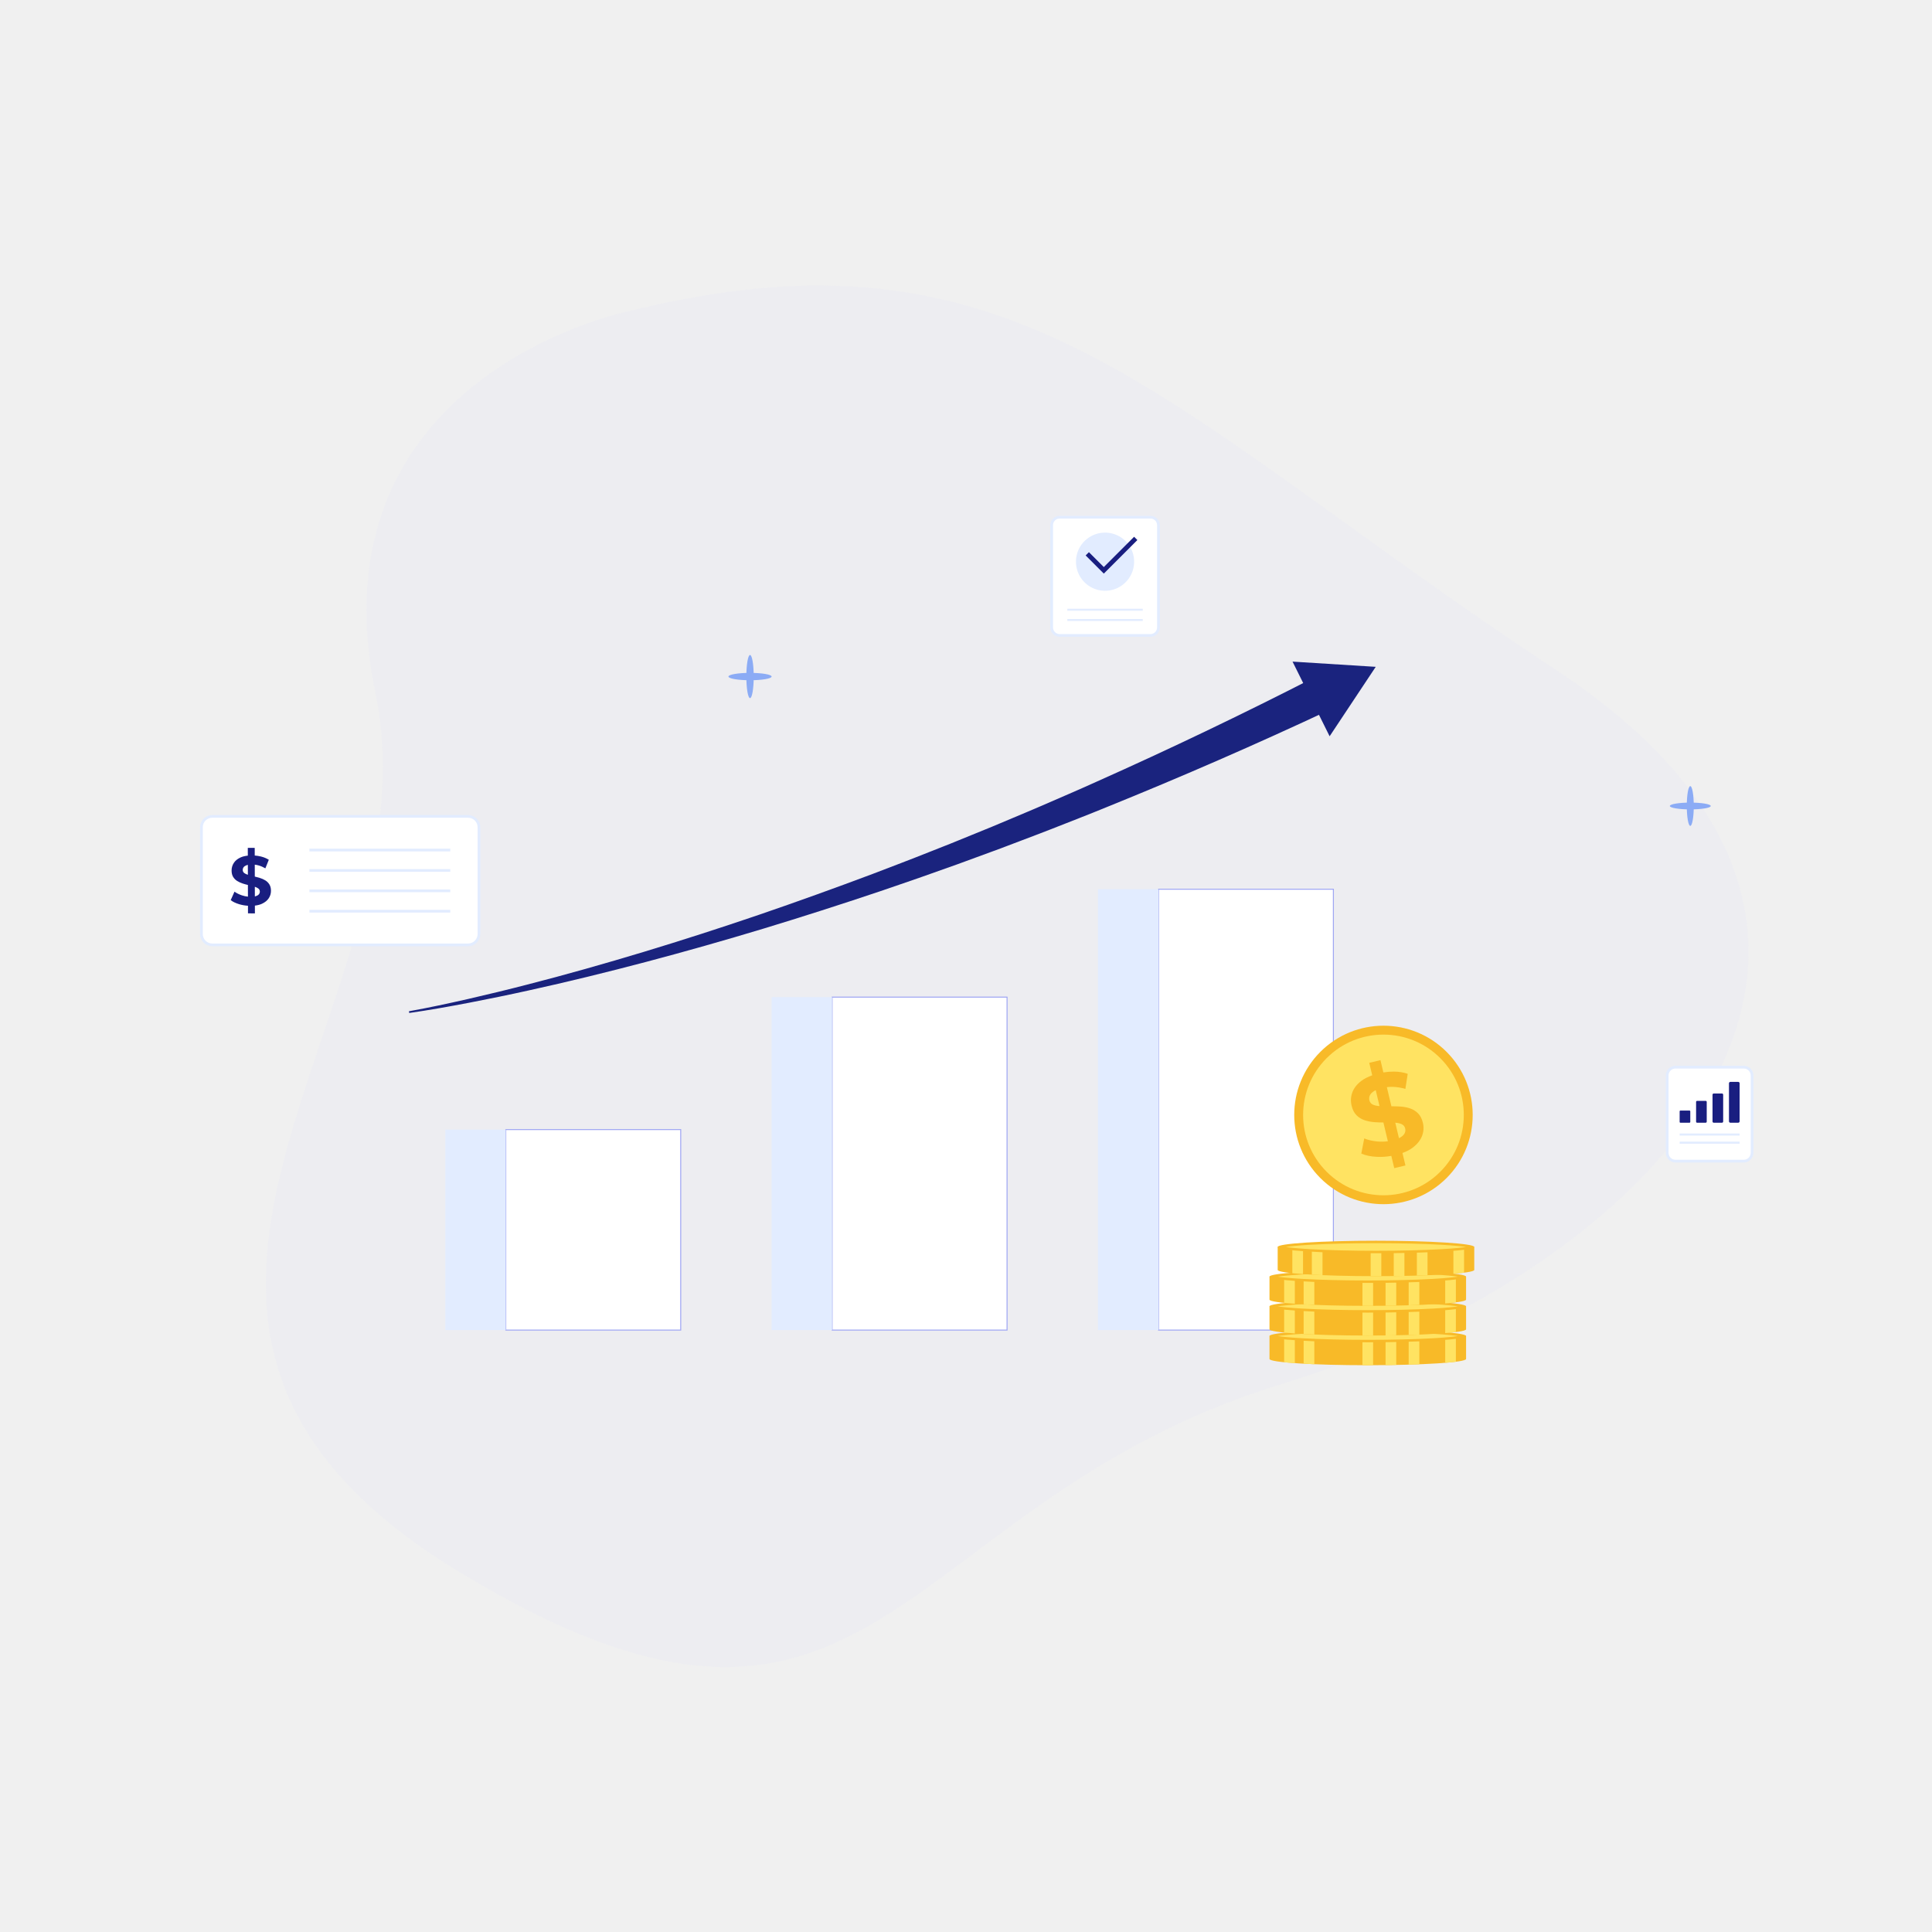
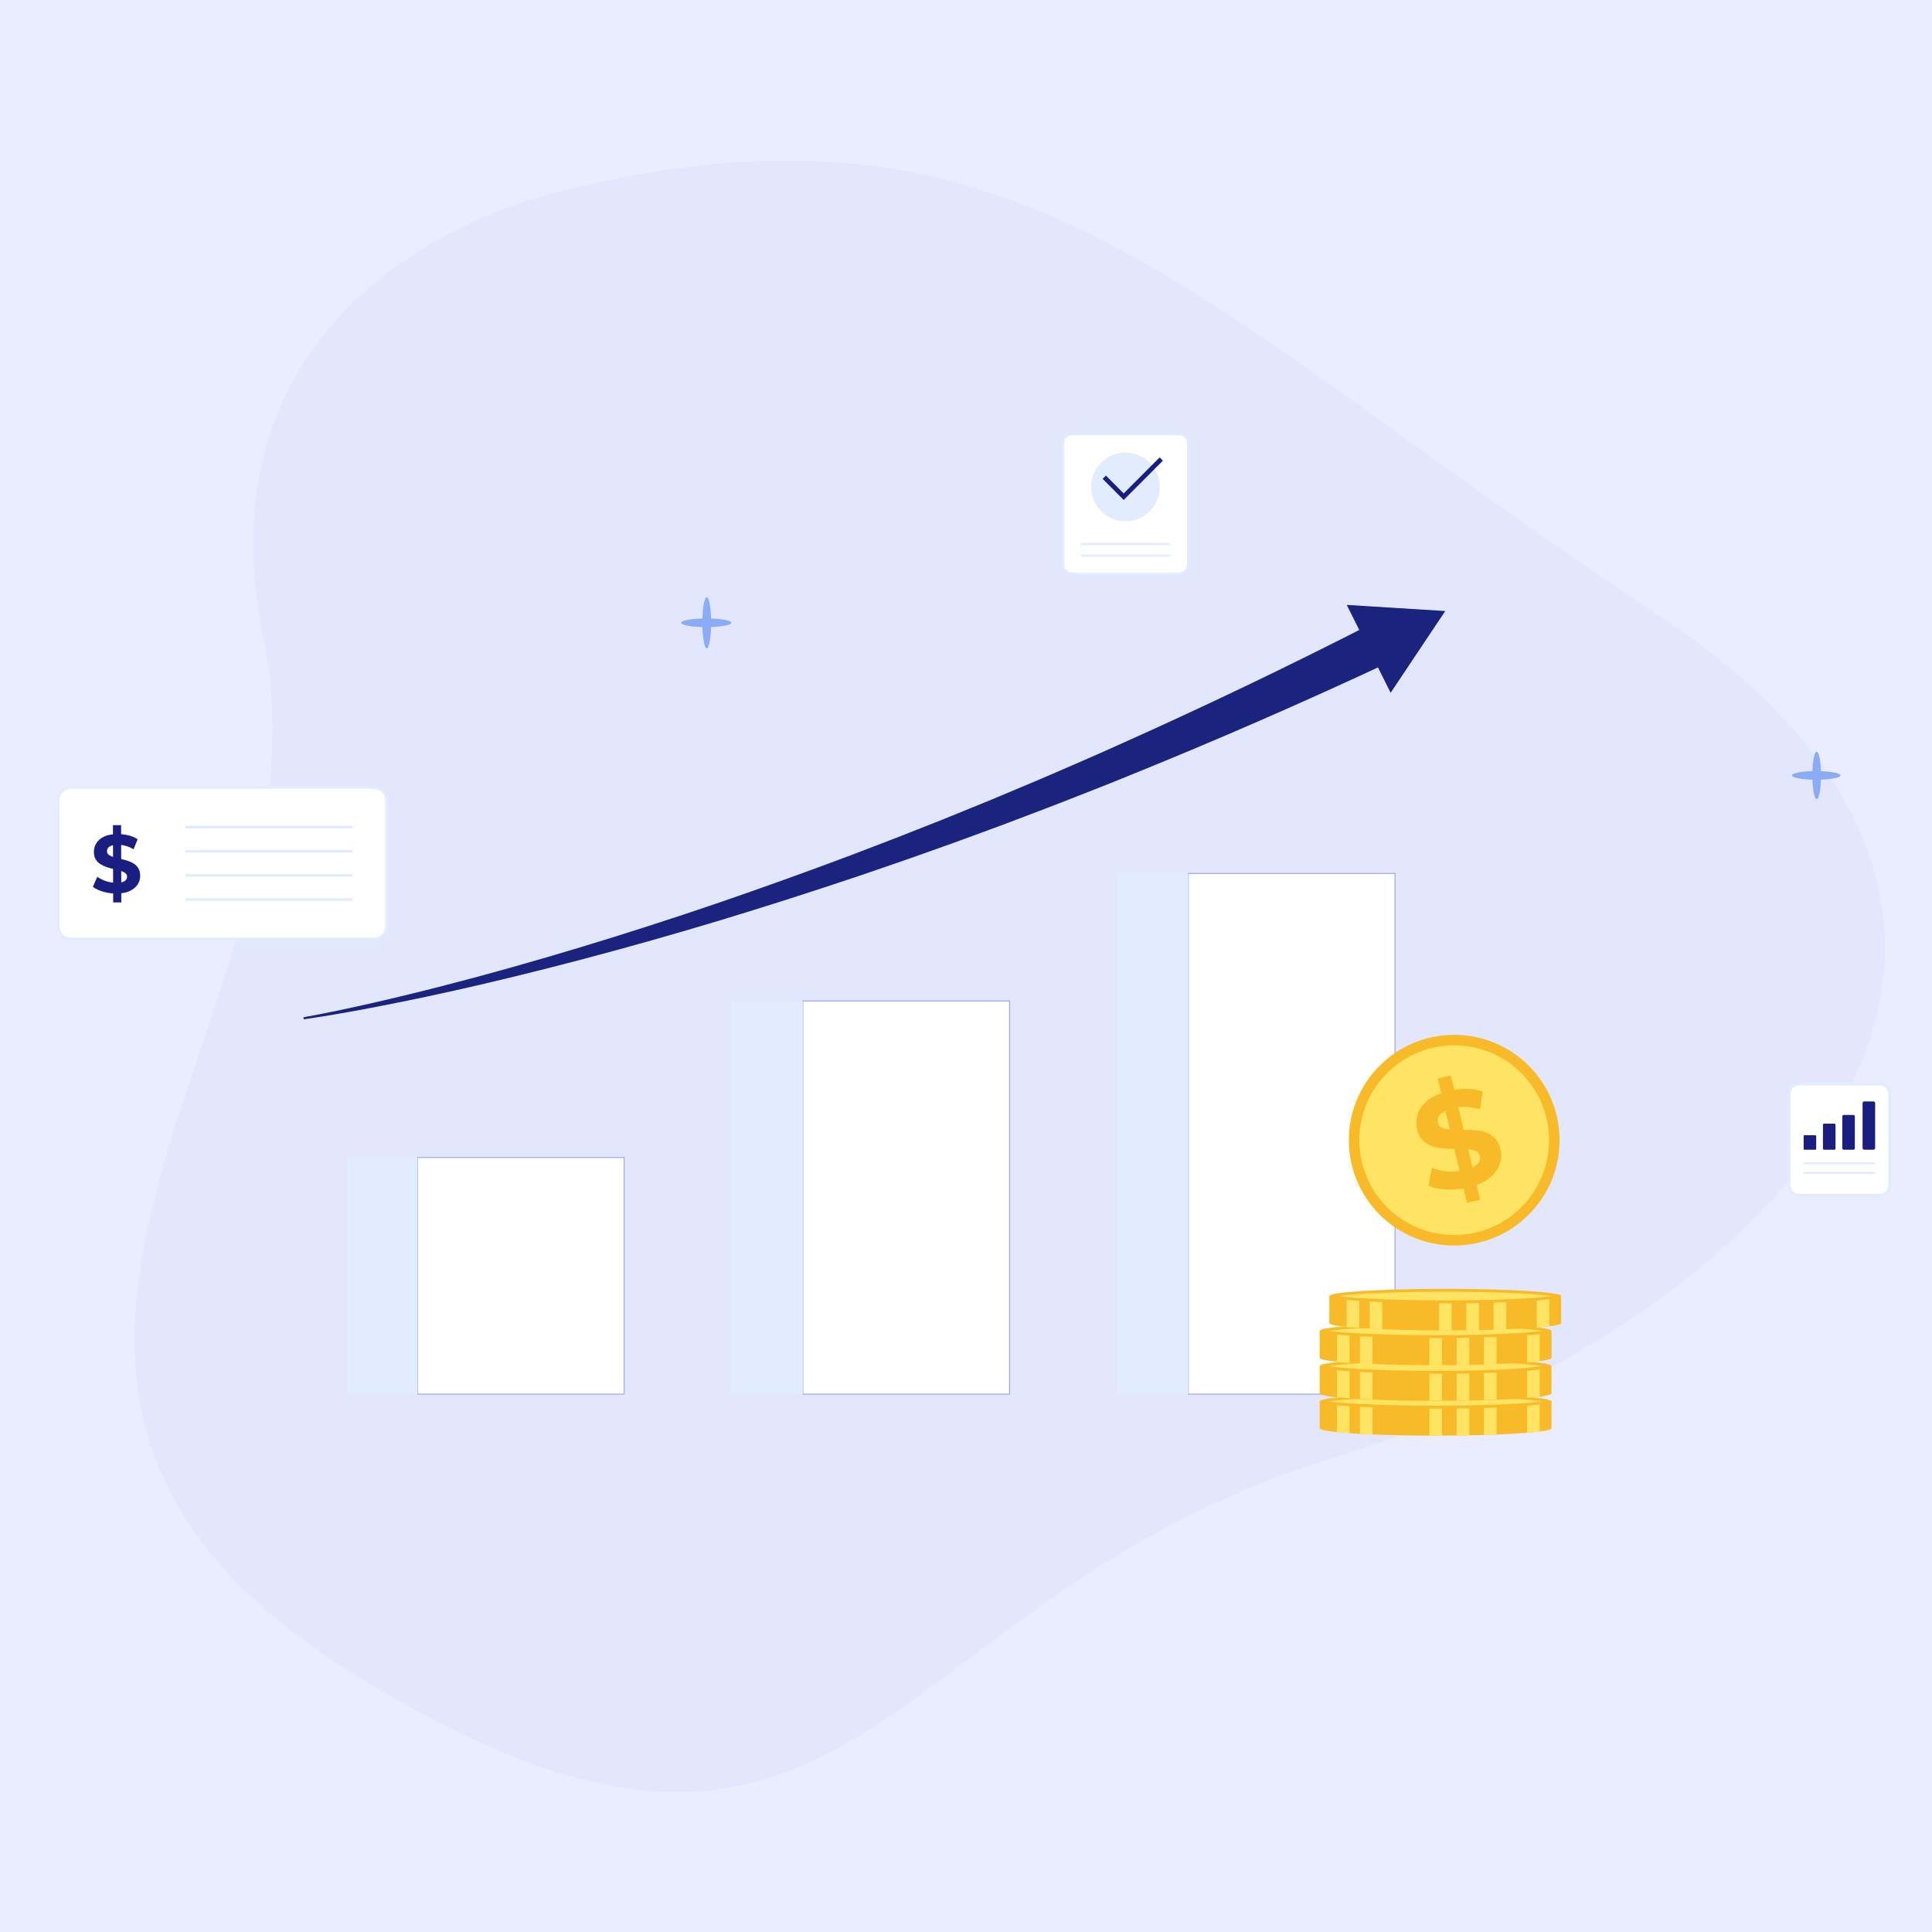
- <svg xmlns="http://www.w3.org/2000/svg" id="Layer_1" viewBox="0 0 2000 2000">
-   <defs>
-     <clipPath id="clippath">
-       <path d="M1517.672,1383.059h-203.5v23.493h.077c-.046.08-.077.16-.077.241,0,3.578,45.555,6.479,101.75,6.479s101.75-2.901,101.75-6.479c0-.081-.031-.161-.077-.241h.077v-23.493Z" fill="#f8ba28" />
-     </clipPath>
-     <clipPath id="clippath-1">
-       <path d="M1517.672,1352.33h-203.5v23.493h.077c-.046.08-.077.16-.077.241,0,3.578,45.555,6.479,101.75,6.479s101.75-2.901,101.75-6.479c0-.081-.031-.161-.077-.241h.077v-23.493Z" fill="#f8ba28" />
-     </clipPath>
-     <clipPath id="clippath-2">
-       <path d="M1517.672,1321.601h-203.5v23.493h.077c-.046.08-.077.16-.077.241,0,3.578,45.555,6.479,101.75,6.479s101.75-2.901,101.75-6.479c0-.081-.031-.161-.077-.241h.077v-23.493Z" fill="#f8ba28" />
-     </clipPath>
-     <clipPath id="clippath-3">
-       <path d="M1526.147,1290.871h-203.5v23.493h.077c-.046.08-.077.16-.077.241,0,3.578,45.555,6.479,101.75,6.479s101.75-2.901,101.75-6.479c0-.081-.031-.161-.077-.241h.077v-23.493Z" fill="#f8ba28" />
-     </clipPath>
-   </defs>
-   <path d="M647.097,323.093s-326.152,67.612-258.534,393.764c67.616,326.152-346.039,648.318,87.501,910.834,433.543,262.515,448.401-71.592,850.65-194.893,402.248-123.298,696.302-467.369,284.777-738.821-411.528-271.45-554.718-474.297-964.394-370.884" fill="#ccf" fill-rule="evenodd" opacity=".08" />
-   <rect x="523.585" y="1169.347" width="181.096" height="207.543" fill="#fff" stroke="#9ea5f3" stroke-miterlimit="10" />
-   <rect x="460.956" y="1169.347" width="62.629" height="207.543" fill="#e2ecff" />
-   <rect x="861.4" y="1032.229" width="181.097" height="344.661" fill="#fff" stroke="#9ea5f3" stroke-miterlimit="10" />
-   <rect x="798.771" y="1032.229" width="62.629" height="344.661" fill="#e2ecff" />
-   <rect x="1199.215" y="920.518" width="181.097" height="456.372" fill="#fff" stroke="#9ea5f3" stroke-miterlimit="10" />
-   <rect x="1136.586" y="920.518" width="62.629" height="456.372" fill="#e2ecff" />
-   <path d="M423.351,1046.844c20.551-3.665,40.997-8.102,61.368-12.731,20.367-4.678,40.68-9.581,60.906-14.828,40.482-10.363,80.678-21.797,120.665-33.865,39.979-12.103,79.736-24.905,119.252-38.39,39.506-13.52,78.778-27.688,117.853-42.352,19.484-7.482,39.011-14.83,58.383-22.589l14.553-5.749,7.276-2.874,7.247-2.949,28.977-11.813,7.243-2.953,7.212-3.032,14.421-6.065,14.42-6.064c4.809-2.015,9.615-4.035,14.39-6.131,19.12-8.338,38.314-16.484,57.308-25.1,76.174-33.979,151.396-70.008,225.575-108.006l16.365,33.347c-76.068,35.645-153.06,69.242-230.873,100.718-19.402,7.99-39,15.506-58.512,23.209-4.873,1.938-9.778,3.799-14.684,5.654l-14.71,5.586-14.708,5.585-7.354,2.791-7.385,2.712-29.535,10.845-7.385,2.706-7.413,2.631-14.824,5.262c-19.73,7.107-39.609,13.8-59.434,20.622-39.759,13.345-79.679,26.178-119.794,38.347-40.126,12.134-80.456,23.57-120.964,34.293-40.517,10.688-81.2,20.726-122.121,29.681-20.444,4.542-40.965,8.738-61.525,12.703-20.573,3.918-41.17,7.636-61.926,10.588l-.267-1.786Z" fill="#1a237e" />
-   <polygon points="1376.421 762.184 1424.147 690.302 1338.033 684.899 1376.421 762.184" fill="#1a237e" />
-   <path d="M1517.672,1383.059h-203.5v23.493h.077c-.046.08-.077.16-.077.241,0,3.578,45.555,6.479,101.75,6.479s101.75-2.901,101.75-6.479c0-.081-.031-.161-.077-.241h.077v-23.493Z" fill="#f8ba28" />
-   <g clip-path="url(#clippath)">
-     <rect x="1329.351" y="1383.059" width="11.051" height="37.383" fill="#ffe362" />
-     <rect x="1410.396" y="1383.059" width="11.051" height="37.383" fill="#ffe362" />
-     <rect x="1496.072" y="1383.059" width="11.051" height="37.383" fill="#ffe362" />
-     <rect x="1434.324" y="1383.059" width="11.051" height="37.383" fill="#ffe362" />
-     <rect x="1458.251" y="1383.059" width="11.051" height="37.383" fill="#ffe362" />
-     <rect x="1349.534" y="1383.059" width="11.051" height="37.383" fill="#ffe362" />
+ <svg xmlns="http://www.w3.org/2000/svg" width="2000" height="2000" viewBox="0 0 2000 2000" fill="none">
+   <rect width="2000" height="2000" fill="#E9EDFF" />
+   <path opacity="0.08" fill-rule="evenodd" clip-rule="evenodd" d="M578.17 198.62C578.17 198.62 193.117 278.471 272.947 663.666C352.774 1048.86 -135.585 1429.35 376.25 1739.39C888.088 2049.42 905.63 1654.83 1380.52 1509.21C1855.41 1363.59 2202.57 957.236 1716.73 636.644C1230.88 316.054 1061.83 76.486 578.17 198.62Z" fill="#9EA5F3" />
+   <path d="M646.125 1198.19H432.125V1443.19H646.125V1198.19Z" fill="white" stroke="#9EA5F3" stroke-miterlimit="10" />
+   <path d="M432.125 1198.19H359.125V1443.19H432.125V1198.19Z" fill="#E2ECFF" />
+   <path d="M1045.13 1036.19H831.125V1443.19H1045.13V1036.19Z" fill="white" stroke="#9EA5F3" stroke-miterlimit="10" />
+   <path d="M831.125 1036.19H757.125V1443.19H831.125V1036.19Z" fill="#E2ECFF" />
+   <path d="M1444.13 904.186H1230.13V1443.19H1444.13V904.186Z" fill="white" stroke="#9EA5F3" stroke-miterlimit="10" />
+   <path d="M1230.13 904.186H1156.13V1443.19H1230.13V904.186Z" fill="#E2ECFF" />
+   <path d="M314.125 1053.07C338.397 1048.75 362.544 1043.51 386.602 1038.04C410.656 1032.52 434.646 1026.73 458.533 1020.54C506.343 1008.3 553.816 994.804 601.041 980.556C648.257 966.267 695.211 951.153 741.88 935.233C788.537 919.271 834.918 902.544 881.067 885.232C904.078 876.398 927.139 867.723 950.018 858.563L967.205 851.776L975.798 848.383L984.357 844.901L1018.58 830.955L1027.13 827.468L1035.65 823.889L1052.68 816.728L1069.71 809.569C1075.39 807.19 1081.07 804.805 1086.71 802.331C1109.29 792.487 1131.96 782.87 1154.39 772.698C1244.35 732.582 1333.19 690.046 1420.8 645.186L1440.13 684.555C1350.29 726.638 1259.36 766.302 1167.46 803.463C1144.55 812.896 1121.4 821.77 1098.36 830.864C1092.6 833.152 1086.81 835.349 1081.01 837.539L1063.64 844.134L1046.27 850.727L1037.59 854.022L1028.86 857.224L993.983 870.028L985.261 873.223L976.506 876.329L958.998 882.541C935.697 890.932 912.219 898.833 888.806 906.888C841.85 922.643 794.703 937.793 747.327 952.16C699.937 966.486 652.307 979.987 604.466 992.647C556.615 1005.26 508.567 1017.12 460.239 1027.69C436.094 1033.05 411.858 1038 387.577 1042.69C363.279 1047.31 338.954 1051.7 314.441 1055.19L314.125 1053.08V1053.07Z" fill="#1A237E" />
+   <path d="M1439.6 717.186L1496.13 632.547L1394.13 626.186L1439.6 717.186Z" fill="#1A237E" />
+   <path d="M1606.13 1450.19H1366.13V1478.18H1366.22C1366.16 1478.27 1366.13 1478.37 1366.13 1478.47C1366.13 1482.73 1419.85 1486.19 1486.13 1486.19C1552.4 1486.19 1606.13 1482.73 1606.13 1478.47C1606.13 1478.37 1606.09 1478.27 1606.03 1478.18H1606.13V1450.19Z" fill="#F8BA28" />
+   <mask id="mask0_27_421" style="mask-type:luminance" maskUnits="userSpaceOnUse" x="1366" y="1450" width="241" height="37">
+     <path d="M1606.36 1450.56H1366.08V1478.3H1366.17C1366.12 1478.39 1366.08 1478.49 1366.08 1478.58C1366.08 1482.81 1419.87 1486.23 1486.22 1486.23C1552.58 1486.23 1606.36 1482.81 1606.36 1478.58C1606.36 1478.49 1606.33 1478.39 1606.27 1478.3H1606.36V1450.56Z" fill="white" />
+   </mask>
+   <g mask="url(#mask0_27_421)">
+     <path d="M1397.05 1450.56H1384V1494.7H1397.05V1450.56Z" fill="#FFE362" />
+     <path d="M1492.75 1450.56H1479.7V1494.7H1492.75V1450.56Z" fill="#FFE362" />
+     <path d="M1593.91 1450.56H1580.86V1494.7H1593.91V1450.56Z" fill="#FFE362" />
+     <path d="M1521 1450.56H1507.95V1494.7H1521V1450.56Z" fill="#FFE362" />
+     <path d="M1549.25 1450.56H1536.2V1494.7H1549.25V1450.56Z" fill="#FFE362" />
+     <path d="M1420.88 1450.56H1407.83V1494.7H1420.88V1450.56Z" fill="#FFE362" />
  </g>
-   <path d="M1517.671,1383.059c0,3.578-45.555,6.479-101.75,6.479s-101.75-2.901-101.75-6.479,45.555-6.479,101.75-6.479,101.75,2.901,101.75,6.479Z" fill="#f8ba28" />
-   <path d="M1415.921,1387.007c-25.024,0-49.044-.585-67.634-1.646-13.453-.768-21.211-1.621-25.641-2.301,4.43-.68,12.188-1.533,25.641-2.301,18.59-1.061,42.61-1.646,67.634-1.646s49.044.585,67.634,1.646c13.453.768,21.211,1.622,25.641,2.301-4.43.68-12.188,1.533-25.641,2.301-18.59,1.061-42.61,1.646-67.634,1.646Z" fill="#ffe362" />
-   <path d="M1517.672,1352.33h-203.5v23.493h.077c-.046.08-.077.16-.077.241,0,3.578,45.555,6.479,101.75,6.479s101.75-2.901,101.75-6.479c0-.081-.031-.161-.077-.241h.077v-23.493Z" fill="#f8ba28" />
-   <g clip-path="url(#clippath-1)">
-     <rect x="1329.351" y="1352.33" width="11.051" height="37.383" fill="#ffe362" />
-     <rect x="1410.396" y="1352.33" width="11.051" height="37.383" fill="#ffe362" />
-     <rect x="1496.072" y="1352.33" width="11.051" height="37.383" fill="#ffe362" />
-     <rect x="1434.324" y="1352.33" width="11.051" height="37.383" fill="#ffe362" />
-     <rect x="1458.251" y="1352.33" width="11.051" height="37.383" fill="#ffe362" />
-     <rect x="1349.534" y="1352.33" width="11.051" height="37.383" fill="#ffe362" />
+   <path d="M1606.13 1450.69C1606.13 1454.83 1552.4 1458.19 1486.13 1458.19C1419.85 1458.19 1366.13 1454.83 1366.13 1450.69C1366.13 1446.54 1419.85 1443.19 1486.13 1443.19C1552.4 1443.19 1606.13 1446.54 1606.13 1450.69Z" fill="#F8BA28" />
+   <path d="M1486.13 1455.19C1456.61 1455.19 1428.29 1454.52 1406.36 1453.31C1390.5 1452.43 1381.35 1451.46 1376.13 1450.69C1381.35 1449.91 1390.5 1448.94 1406.36 1448.06C1428.29 1446.85 1456.61 1446.19 1486.13 1446.19C1515.64 1446.19 1543.96 1446.85 1565.89 1448.06C1581.75 1448.94 1590.9 1449.91 1596.13 1450.69C1590.9 1451.46 1581.75 1452.43 1565.89 1453.31C1543.96 1454.52 1515.64 1455.19 1486.13 1455.19Z" fill="#FFE362" />
+   <path d="M1606.13 1414.19H1366.13V1442.18H1366.22C1366.16 1442.27 1366.13 1442.37 1366.13 1442.47C1366.13 1446.73 1419.85 1450.19 1486.13 1450.19C1552.4 1450.19 1606.13 1446.73 1606.13 1442.47C1606.13 1442.37 1606.09 1442.27 1606.03 1442.18H1606.13V1414.19Z" fill="#F8BA28" />
+   <mask id="mask1_27_421" style="mask-type:luminance" maskUnits="userSpaceOnUse" x="1366" y="1414" width="241" height="36">
+     <path d="M1606.36 1414.27H1366.08V1442.01H1366.17C1366.12 1442.11 1366.08 1442.2 1366.08 1442.3C1366.08 1446.52 1419.87 1449.95 1486.22 1449.95C1552.58 1449.95 1606.36 1446.52 1606.36 1442.3C1606.36 1442.2 1606.33 1442.11 1606.27 1442.01H1606.36V1414.27Z" fill="white" />
+   </mask>
+   <g mask="url(#mask1_27_421)">
+     <path d="M1397.05 1414.27H1384V1458.41H1397.05V1414.27Z" fill="#FFE362" />
+     <path d="M1492.75 1414.27H1479.7V1458.41H1492.75V1414.27Z" fill="#FFE362" />
+     <path d="M1593.91 1414.27H1580.86V1458.41H1593.91V1414.27Z" fill="#FFE362" />
+     <path d="M1521 1414.27H1507.95V1458.41H1521V1414.27Z" fill="#FFE362" />
+     <path d="M1549.25 1414.27H1536.2V1458.41H1549.25V1414.27Z" fill="#FFE362" />
+     <path d="M1420.88 1414.27H1407.83V1458.41H1420.88V1414.27Z" fill="#FFE362" />
  </g>
-   <path d="M1517.671,1352.33c0,3.578-45.555,6.479-101.75,6.479s-101.75-2.901-101.75-6.479,45.555-6.479,101.75-6.479,101.75,2.901,101.75,6.479Z" fill="#f8ba28" />
-   <path d="M1415.921,1356.277c-25.024,0-49.044-.585-67.634-1.646-13.453-.768-21.211-1.621-25.641-2.301,4.43-.68,12.188-1.533,25.641-2.301,18.59-1.061,42.61-1.646,67.634-1.646s49.044.585,67.634,1.646c13.453.768,21.211,1.622,25.641,2.301-4.43.68-12.188,1.533-25.641,2.301-18.59,1.061-42.61,1.646-67.634,1.646Z" fill="#ffe362" />
-   <path d="M1517.672,1321.601h-203.5v23.493h.077c-.046.08-.077.16-.077.241,0,3.578,45.555,6.479,101.75,6.479s101.75-2.901,101.75-6.479c0-.081-.031-.161-.077-.241h.077v-23.493Z" fill="#f8ba28" />
-   <g clip-path="url(#clippath-2)">
-     <rect x="1329.351" y="1321.601" width="11.051" height="37.383" fill="#ffe362" />
-     <rect x="1410.396" y="1321.601" width="11.051" height="37.383" fill="#ffe362" />
-     <rect x="1496.072" y="1321.601" width="11.051" height="37.383" fill="#ffe362" />
-     <rect x="1434.324" y="1321.601" width="11.051" height="37.383" fill="#ffe362" />
-     <rect x="1458.251" y="1321.601" width="11.051" height="37.383" fill="#ffe362" />
-     <rect x="1349.534" y="1321.601" width="11.051" height="37.383" fill="#ffe362" />
+   <path d="M1606.13 1414.19C1606.13 1418.6 1552.4 1422.19 1486.13 1422.19C1419.85 1422.19 1366.13 1418.6 1366.13 1414.19C1366.13 1409.77 1419.85 1406.19 1486.13 1406.19C1552.4 1406.19 1606.13 1409.77 1606.13 1414.19Z" fill="#F8BA28" />
+   <path d="M1486.13 1419.19C1456.61 1419.19 1428.29 1418.44 1406.36 1417.1C1390.5 1416.13 1381.35 1415.05 1376.13 1414.19C1381.35 1413.32 1390.5 1412.24 1406.36 1411.27C1428.29 1409.93 1456.61 1409.19 1486.13 1409.19C1515.64 1409.19 1543.96 1409.93 1565.89 1411.27C1581.75 1412.24 1590.9 1413.33 1596.13 1414.19C1590.9 1415.05 1581.75 1416.13 1565.89 1417.1C1543.96 1418.44 1515.64 1419.19 1486.13 1419.19Z" fill="#FFE362" />
+   <path d="M1606.13 1378.19H1366.13V1405.4H1366.22C1366.16 1405.49 1366.13 1405.59 1366.13 1405.68C1366.13 1409.82 1419.85 1413.19 1486.13 1413.19C1552.4 1413.19 1606.13 1409.82 1606.13 1405.68C1606.13 1405.59 1606.09 1405.49 1606.03 1405.4H1606.13V1378.19Z" fill="#F8BA28" />
+   <mask id="mask2_27_421" style="mask-type:luminance" maskUnits="userSpaceOnUse" x="1366" y="1377" width="241" height="37">
+     <path d="M1606.36 1377.99H1366.08V1405.73H1366.17C1366.12 1405.82 1366.08 1405.92 1366.08 1406.01C1366.08 1410.24 1419.87 1413.66 1486.22 1413.66C1552.58 1413.66 1606.36 1410.24 1606.36 1406.01C1606.36 1405.92 1606.33 1405.82 1606.27 1405.73H1606.36V1377.99Z" fill="white" />
+   </mask>
+   <g mask="url(#mask2_27_421)">
+     <path d="M1397.05 1377.99H1384V1422.13H1397.05V1377.99Z" fill="#FFE362" />
+     <path d="M1492.75 1377.99H1479.7V1422.13H1492.75V1377.99Z" fill="#FFE362" />
+     <path d="M1593.91 1377.99H1580.86V1422.13H1593.91V1377.99Z" fill="#FFE362" />
+     <path d="M1521 1377.99H1507.95V1422.13H1521V1377.99Z" fill="#FFE362" />
+     <path d="M1549.25 1377.99H1536.2V1422.13H1549.25V1377.99Z" fill="#FFE362" />
+     <path d="M1420.88 1377.99H1407.83V1422.13H1420.88V1377.99Z" fill="#FFE362" />
  </g>
-   <path d="M1517.671,1321.601c0,3.578-45.555,6.479-101.75,6.479s-101.75-2.901-101.75-6.479,45.555-6.479,101.75-6.479,101.75,2.901,101.75,6.479Z" fill="#f8ba28" />
-   <path d="M1415.921,1325.548c-25.024,0-49.044-.585-67.634-1.646-13.453-.768-21.211-1.621-25.641-2.301,4.43-.68,12.188-1.533,25.641-2.301,18.59-1.061,42.61-1.646,67.634-1.646s49.044.585,67.634,1.646c13.453.768,21.211,1.622,25.641,2.301-4.43.68-12.188,1.533-25.641,2.301-18.59,1.062-42.61,1.646-67.634,1.646Z" fill="#ffe362" />
-   <path d="M1526.147,1290.871h-203.5v23.493h.077c-.046.08-.077.16-.077.241,0,3.578,45.555,6.479,101.75,6.479s101.75-2.901,101.75-6.479c0-.081-.031-.161-.077-.241h.077v-23.493Z" fill="#f8ba28" />
-   <g clip-path="url(#clippath-3)">
-     <rect x="1337.826" y="1290.871" width="11.051" height="37.383" fill="#ffe362" />
-     <rect x="1418.871" y="1290.871" width="11.051" height="37.383" fill="#ffe362" />
-     <rect x="1504.547" y="1290.871" width="11.051" height="37.383" fill="#ffe362" />
-     <rect x="1442.798" y="1290.871" width="11.051" height="37.383" fill="#ffe362" />
-     <rect x="1466.726" y="1290.871" width="11.051" height="37.383" fill="#ffe362" />
-     <rect x="1358.009" y="1290.871" width="11.051" height="37.383" fill="#ffe362" />
+   <path d="M1606.13 1377.69C1606.13 1381.83 1552.4 1385.19 1486.13 1385.19C1419.85 1385.19 1366.13 1381.83 1366.13 1377.69C1366.13 1373.54 1419.85 1370.19 1486.13 1370.19C1552.4 1370.19 1606.13 1373.54 1606.13 1377.69Z" fill="#F8BA28" />
+   <path d="M1486.13 1382.19C1456.61 1382.19 1428.29 1381.52 1406.36 1380.31C1390.5 1379.43 1381.35 1378.46 1376.13 1377.69C1381.35 1376.91 1390.5 1375.94 1406.36 1375.06C1428.29 1373.85 1456.61 1373.19 1486.13 1373.19C1515.64 1373.19 1543.96 1373.85 1565.89 1375.06C1581.75 1375.94 1590.9 1376.91 1596.13 1377.69C1590.9 1378.46 1581.75 1379.43 1565.89 1380.31C1543.96 1381.52 1515.64 1382.19 1486.13 1382.19Z" fill="#FFE362" />
+   <path d="M1616.13 1342.19H1376.13V1369.4H1376.22C1376.16 1369.49 1376.13 1369.59 1376.13 1369.68C1376.13 1373.82 1429.85 1377.19 1496.13 1377.19C1562.4 1377.19 1616.13 1373.82 1616.13 1369.68C1616.13 1369.59 1616.09 1369.49 1616.03 1369.4H1616.13V1342.19Z" fill="#F8BA28" />
+   <mask id="mask3_27_421" style="mask-type:luminance" maskUnits="userSpaceOnUse" x="1376" y="1341" width="241" height="37">
+     <path d="M1616.37 1341.71H1376.09V1369.44H1376.18C1376.12 1369.54 1376.09 1369.63 1376.09 1369.73C1376.09 1373.95 1429.88 1377.38 1496.23 1377.38C1562.58 1377.38 1616.37 1373.95 1616.37 1369.73C1616.37 1369.63 1616.34 1369.54 1616.28 1369.44H1616.37V1341.71Z" fill="white" />
+   </mask>
+   <g mask="url(#mask3_27_421)">
+     <path d="M1407.06 1341.71H1394.01V1385.85H1407.06V1341.71Z" fill="#FFE362" />
+     <path d="M1502.75 1341.71H1489.7V1385.85H1502.75V1341.71Z" fill="#FFE362" />
+     <path d="M1603.92 1341.71H1590.87V1385.85H1603.92V1341.71Z" fill="#FFE362" />
+     <path d="M1531 1341.71H1517.96V1385.85H1531V1341.71Z" fill="#FFE362" />
+     <path d="M1559.26 1341.71H1546.21V1385.85H1559.26V1341.71Z" fill="#FFE362" />
+     <path d="M1430.89 1341.71H1417.84V1385.85H1430.89V1341.71Z" fill="#FFE362" />
  </g>
-   <path d="M1526.146,1290.871c0,3.578-45.555,6.479-101.75,6.479s-101.75-2.901-101.75-6.479,45.555-6.479,101.75-6.479,101.75,2.901,101.75,6.479Z" fill="#f8ba28" />
-   <path d="M1424.396,1294.819c-25.024,0-49.044-.585-67.634-1.646-13.453-.768-21.211-1.621-25.641-2.301,4.43-.68,12.188-1.533,25.641-2.301,18.59-1.061,42.61-1.646,67.634-1.646s49.044.585,67.634,1.646c13.453.768,21.211,1.622,25.641,2.301-4.43.68-12.188,1.533-25.641,2.301-18.59,1.062-42.61,1.646-67.634,1.646Z" fill="#ffe362" />
-   <circle cx="1432.153" cy="1154.188" r="92.378" transform="translate(-396.667 1350.739) rotate(-45)" fill="#f8ba28" />
-   <circle cx="1432.153" cy="1154.188" r="83.169" transform="translate(-396.667 1350.739) rotate(-45)" fill="#ffe362" />
-   <path d="M1467.871,1152.459c-2.397-2.373-5.189-4.078-8.378-5.121-3.187-1.039-6.581-1.664-10.184-1.871-3.003-.173-5.98-.245-8.944-.257l-4.702-19.822c2.163-.243,4.385-.342,6.679-.257,4.032.145,8.202.851,12.505,2.113l2.417-15.638c-4.359-1.499-9.155-2.26-14.385-2.286-3.64-.017-7.246.284-10.822.864l-3.015-12.711-11.596,2.751,3.066,12.926c-4.501,1.595-8.344,3.539-11.407,5.897-4.524,3.481-7.588,7.433-9.191,11.856-1.608,4.424-1.859,8.955-.759,13.594,1.028,4.332,2.745,7.684,5.141,10.051,2.402,2.371,5.195,4.082,8.383,5.12,3.188,1.038,6.59,1.702,10.213,1.989,3.097.243,6.163.333,9.203.32l4.611,19.436c-3.489.48-7.041.58-10.661.258-5.128-.454-9.729-1.506-13.795-3.158l-3.024,15.662c4.294,1.923,9.626,3.046,15.995,3.374,4.987.259,10.016-.079,15.083-.97l3.005,12.666,11.596-2.751-3.069-12.94c4.376-1.589,8.068-3.536,11.048-5.857,4.513-3.523,7.598-7.48,9.247-11.874,1.656-4.391,1.939-8.87.856-13.433-1.009-4.252-2.712-7.567-5.113-9.934ZM1421.359,1143.582c-2.006-.87-3.255-2.354-3.75-4.439-.422-1.779-.294-3.465.392-5.053.684-1.593,2.089-3.088,4.204-4.492.587-.388,1.245-.75,1.948-1.096l3.915,16.503c-2.631-.161-4.882-.628-6.708-1.423ZM1454.094,1173.12c-.774,1.574-2.211,2.997-4.315,4.274-.482.291-1.016.568-1.581.838l-3.801-16.025c2.526.209,4.698.681,6.47,1.449,2.002.876,3.264,2.391,3.778,4.557.403,1.699.219,3.338-.551,4.906Z" fill="#f8ba28" />
-   <rect x="1088.676" y="535.406" width="110.54" height="122.383" rx="8.219" ry="8.219" fill="#fff" stroke="#e2ecff" stroke-miterlimit="10" stroke-width="2.821" />
-   <circle cx="1143.945" cy="581.477" r="30.115" transform="translate(315.2 1561.225) rotate(-76.718)" fill="#e2ecff" />
-   <line x1="1104.899" y1="631.192" x2="1182.992" y2="631.192" fill="none" stroke="#e2ecff" stroke-miterlimit="10" stroke-width="2.055" />
-   <line x1="1104.899" y1="641.811" x2="1182.992" y2="641.811" fill="none" stroke="#e2ecff" stroke-miterlimit="10" stroke-width="2.055" />
-   <polyline points="1125.554 573.298 1142.663 590.407 1175.712 557.358" fill="none" stroke="#191e80" stroke-miterlimit="10" stroke-width="4.794" />
-   <rect x="1725.866" y="1104.717" width="87.872" height="97.287" rx="8.626" ry="8.626" fill="#fff" stroke="#e2ecff" stroke-miterlimit="10" stroke-width="2.821" />
-   <line x1="1738.762" y1="1174.46" x2="1800.842" y2="1174.46" fill="none" stroke="#e2ecff" stroke-miterlimit="10" stroke-width="2.157" />
-   <line x1="1738.762" y1="1182.902" x2="1800.842" y2="1182.902" fill="none" stroke="#e2ecff" stroke-miterlimit="10" stroke-width="2.157" />
-   <rect x="1738.762" y="1149.659" width="11.012" height="12.582" rx=".795" ry=".795" fill="#191e80" />
-   <rect x="1755.785" y="1139.611" width="11.012" height="22.63" rx="1.066" ry="1.066" fill="#191e80" />
-   <rect x="1772.807" y="1131.989" width="11.012" height="30.251" rx="1.232" ry="1.232" fill="#191e80" />
-   <rect x="1789.829" y="1119.97" width="11.012" height="42.271" rx="1.457" ry="1.457" fill="#191e80" />
-   <rect x="208.513" y="845.106" width="287.313" height="133.036" rx="11.285" ry="11.285" fill="#fff" stroke="#e2ecff" stroke-miterlimit="10" stroke-width="2.821" />
-   <line x1="320.298" y1="879.964" x2="466.116" y2="879.964" fill="none" stroke="#e2ecff" stroke-miterlimit="10" stroke-width="2.821" />
-   <line x1="320.298" y1="901.071" x2="466.116" y2="901.071" fill="none" stroke="#e2ecff" stroke-miterlimit="10" stroke-width="2.821" />
-   <line x1="320.298" y1="922.178" x2="466.116" y2="922.178" fill="none" stroke="#e2ecff" stroke-miterlimit="10" stroke-width="2.821" />
-   <line x1="320.298" y1="943.284" x2="466.116" y2="943.284" fill="none" stroke="#e2ecff" stroke-miterlimit="10" stroke-width="2.821" />
-   <path d="M278.879,915.573c-1.078-1.735-2.479-3.133-4.203-4.197-1.723-1.061-3.624-1.909-5.705-2.54-1.734-.526-3.467-.989-5.201-1.415l-.035-12.327c1.3.163,2.614.418,3.945.792,2.341.655,4.685,1.66,7.03,3.011l3.559-8.859c-2.346-1.498-5.05-2.623-8.108-3.378-2.129-.524-4.281-.857-6.454-1.021l-.022-7.905-7.165-.02.023,8.038c-2.853.302-5.37.903-7.486,1.857-3.125,1.409-5.461,3.301-7.006,5.676-1.548,2.376-2.316,5.006-2.308,7.891.008,2.694.553,4.909,1.632,6.64,1.081,1.735,2.482,3.136,4.205,4.197,1.724,1.062,3.624,1.933,5.705,2.614,1.78.581,3.562,1.067,5.344,1.489l.034,12.087c-2.109-.211-4.201-.654-6.276-1.355-2.939-.991-5.489-2.261-7.643-3.808l-3.918,8.787c2.25,1.738,5.217,3.152,8.901,4.246,2.884.857,5.875,1.369,8.963,1.561l.022,7.877,7.165.02-.023-8.047c2.779-.316,5.208-.94,7.27-1.884,3.125-1.435,5.473-3.327,7.041-5.679,1.571-2.349,2.351-4.944,2.343-7.782-.008-2.644-.55-4.835-1.631-6.567ZM252.869,903.778c-1.055-.795-1.583-1.845-1.587-3.142-.003-1.106.303-2.08.922-2.917.619-.841,1.646-1.521,3.077-2.049.397-.145.832-.265,1.291-.37l.029,10.263c-1.518-.467-2.772-1.059-3.732-1.785ZM267.981,925.782c-.669.817-1.705,1.451-3.112,1.905-.322.103-.673.191-1.04.27l-.028-9.965c1.45.48,2.657,1.064,3.589,1.767,1.052.798,1.583,1.868,1.587,3.215.003,1.057-.33,1.995-.995,2.809Z" fill="#191e80" />
-   <ellipse cx="1749.775" cy="834.365" rx="3.62" ry="20.582" fill="#8babf5" />
-   <ellipse cx="1749.775" cy="834.365" rx="21.188" ry="3.517" fill="#8babf5" />
-   <path d="M780.251,700.371c0,12.336-1.709,22.336-3.817,22.336s-3.816-10-3.816-22.336,1.709-22.336,3.816-22.336,3.817,10,3.817,22.336Z" fill="#8babf5" />
-   <ellipse cx="776.435" cy="700.371" rx="22.336" ry="3.816" fill="#8babf5" />
+   <path d="M1616.13 1341.69C1616.13 1345.83 1562.4 1349.19 1496.13 1349.19C1429.85 1349.19 1376.13 1345.83 1376.13 1341.69C1376.13 1337.54 1429.85 1334.19 1496.13 1334.19C1562.4 1334.19 1616.13 1337.54 1616.13 1341.69Z" fill="#F8BA28" />
+   <path d="M1496.13 1346.19C1466.61 1346.19 1438.29 1345.52 1416.36 1344.31C1400.5 1343.43 1391.35 1342.46 1386.13 1341.69C1391.35 1340.91 1400.5 1339.94 1416.36 1339.06C1438.29 1337.85 1466.61 1337.19 1496.13 1337.19C1525.64 1337.19 1553.96 1337.85 1575.89 1339.06C1591.75 1339.94 1600.9 1340.91 1606.13 1341.69C1600.9 1342.46 1591.75 1343.43 1575.89 1344.31C1553.96 1345.52 1525.64 1346.19 1496.13 1346.19Z" fill="#FFE362" />
+   <path d="M1582.52 1257.44C1625.11 1214.85 1625.11 1145.78 1582.52 1103.19C1539.92 1060.59 1470.85 1060.59 1428.26 1103.19C1385.66 1145.78 1385.66 1214.85 1428.26 1257.44C1470.85 1300.04 1539.92 1300.04 1582.52 1257.44Z" fill="#F8BA28" />
+   <path d="M1574.83 1249.75C1613.18 1211.4 1613.18 1149.22 1574.83 1110.87C1536.48 1072.52 1474.3 1072.52 1435.95 1110.87C1397.6 1149.22 1397.6 1211.4 1435.95 1249.75C1474.3 1288.11 1536.48 1288.11 1574.83 1249.75Z" fill="#FFE362" />
+   <path d="M1547.38 1178.12C1544.57 1175.32 1541.3 1173.31 1537.57 1172.07C1533.84 1170.85 1529.86 1170.11 1525.64 1169.87C1522.13 1169.66 1518.64 1169.58 1515.17 1169.56L1509.66 1146.15C1512.2 1145.87 1514.8 1145.75 1517.49 1145.85C1522.21 1146.02 1527.09 1146.85 1532.13 1148.34L1534.96 1129.88C1529.86 1128.11 1524.24 1127.21 1518.11 1127.18C1513.85 1127.16 1509.63 1127.51 1505.44 1128.2L1501.91 1113.19L1488.33 1116.43L1491.92 1131.7C1486.65 1133.58 1482.15 1135.88 1478.56 1138.66C1473.27 1142.77 1469.68 1147.44 1467.8 1152.67C1465.92 1157.89 1465.62 1163.24 1466.91 1168.72C1468.12 1173.84 1470.13 1177.79 1472.93 1180.59C1475.74 1183.39 1479.02 1185.41 1482.75 1186.64C1486.48 1187.86 1490.47 1188.65 1494.71 1188.99C1498.34 1189.27 1501.93 1189.38 1505.49 1189.36L1510.89 1212.32C1506.8 1212.88 1502.64 1213 1498.4 1212.62C1492.4 1212.09 1487.01 1210.84 1482.25 1208.89L1478.71 1227.39C1483.73 1229.66 1489.98 1230.99 1497.44 1231.37C1503.28 1231.68 1509.17 1231.28 1515.1 1230.23L1518.62 1245.19L1532.2 1241.94L1528.6 1226.65C1533.73 1224.78 1538.05 1222.48 1541.54 1219.74C1546.83 1215.58 1550.44 1210.9 1552.37 1205.71C1554.31 1200.53 1554.64 1195.24 1553.37 1189.85C1552.19 1184.83 1550.2 1180.91 1547.38 1178.12L1547.38 1178.12ZM1492.91 1167.64C1490.56 1166.61 1489.1 1164.86 1488.52 1162.4C1488.03 1160.3 1488.18 1158.3 1488.98 1156.43C1489.78 1154.55 1491.43 1152.78 1493.9 1151.12C1494.59 1150.67 1495.36 1150.24 1496.19 1149.83L1500.77 1169.32C1497.69 1169.13 1495.05 1168.58 1492.91 1167.64ZM1531.25 1202.52C1530.34 1204.38 1528.66 1206.06 1526.19 1207.57C1525.63 1207.91 1525 1208.24 1524.34 1208.56L1519.89 1189.63C1522.85 1189.88 1525.39 1190.44 1527.47 1191.35C1529.81 1192.38 1531.29 1194.17 1531.89 1196.73C1532.36 1198.73 1532.15 1200.67 1531.25 1202.52Z" fill="#F8BA28" />
+   <path d="M1220.46 449.186H1109.79C1104.45 449.186 1100.13 453.545 1100.13 458.923V584.448C1100.13 589.826 1104.45 594.186 1109.79 594.186H1220.46C1225.8 594.186 1230.13 589.826 1230.13 584.448V458.923C1230.13 453.545 1225.8 449.186 1220.46 449.186Z" fill="white" stroke="#E2ECFF" stroke-width="2.821" stroke-miterlimit="10" />
+   <path d="M1199.68 512.237C1204.19 493.123 1192.35 473.971 1173.24 469.459C1154.13 464.948 1134.98 476.785 1130.46 495.898C1125.95 515.011 1137.79 534.163 1156.9 538.675C1176.02 543.187 1195.17 531.35 1199.68 512.237Z" fill="#E2ECFF" />
+   <path d="M1119.13 563.186H1211.13" stroke="#E2ECFF" stroke-width="2.055" stroke-miterlimit="10" />
+   <path d="M1119.13 575.186H1211.13" stroke="#E2ECFF" stroke-width="2.055" stroke-miterlimit="10" />
+   <path d="M1143.13 493.996L1163.25 514.186L1202.13 475.186" stroke="#191E80" stroke-width="4.794" stroke-miterlimit="10" />
+   <path d="M1945.92 1122.19H1862.33C1856.7 1122.19 1852.13 1126.75 1852.13 1132.38V1226.99C1852.13 1232.62 1856.7 1237.19 1862.33 1237.19H1945.92C1951.55 1237.19 1956.13 1232.62 1956.13 1226.99V1132.38C1956.13 1126.75 1951.55 1122.19 1945.92 1122.19Z" fill="white" stroke="#E2ECFF" stroke-width="2.821" stroke-miterlimit="10" />
+   <path d="M1867.13 1204.19H1941.13" stroke="#E2ECFF" stroke-width="2.157" stroke-miterlimit="10" />
+   <path d="M1867.13 1214.19H1941.13" stroke="#E2ECFF" stroke-width="2.157" stroke-miterlimit="10" />
+   <path d="M1879.19 1175.19H1868.06C1867.55 1175.19 1867.13 1175.61 1867.13 1176.13V1189.24C1867.13 1189.76 1867.55 1190.19 1868.06 1190.19H1879.19C1879.71 1190.19 1880.13 1189.76 1880.13 1189.24V1176.13C1880.13 1175.61 1879.71 1175.19 1879.19 1175.19Z" fill="#191E80" />
+   <path d="M1898.87 1163.19H1888.38C1887.69 1163.19 1887.13 1163.76 1887.13 1164.46V1188.91C1887.13 1189.62 1887.69 1190.19 1888.38 1190.19H1898.87C1899.56 1190.19 1900.13 1189.62 1900.13 1188.91V1164.46C1900.13 1163.76 1899.56 1163.19 1898.87 1163.19Z" fill="#191E80" />
+   <path d="M1918.67 1154.19H1908.58C1907.78 1154.19 1907.13 1154.84 1907.13 1155.65V1188.72C1907.13 1189.53 1907.78 1190.19 1908.58 1190.19H1918.67C1919.47 1190.19 1920.13 1189.53 1920.13 1188.72V1155.65C1920.13 1154.84 1919.47 1154.19 1918.67 1154.19Z" fill="#191E80" />
+   <path d="M1939.41 1140.19H1929.85C1928.9 1140.19 1928.13 1140.96 1928.13 1141.91V1188.46C1928.13 1189.41 1928.9 1190.19 1929.85 1190.19H1939.41C1940.36 1190.19 1941.13 1189.41 1941.13 1188.46V1141.91C1941.13 1140.96 1940.36 1140.19 1939.41 1140.19Z" fill="#191E80" />
+   <path d="M386.771 815.186H73.48C66.105 815.186 60.126 821.148 60.126 828.503V958.868C60.126 966.223 66.105 972.186 73.48 972.186H386.771C394.147 972.186 400.125 966.223 400.125 958.868V828.503C400.125 821.148 394.147 815.186 386.771 815.186Z" fill="white" stroke="#E2ECFF" stroke-width="2.821" stroke-miterlimit="10" />
+   <path d="M192.125 856.186H365.125" stroke="#E2ECFF" stroke-width="2.821" stroke-miterlimit="10" />
+   <path d="M192.125 881.186H365.125" stroke="#E2ECFF" stroke-width="2.821" stroke-miterlimit="10" />
+   <path d="M192.125 906.186H365.125" stroke="#E2ECFF" stroke-width="2.821" stroke-miterlimit="10" />
+   <path d="M192.125 931.186H365.125" stroke="#E2ECFF" stroke-width="2.821" stroke-miterlimit="10" />
+   <path d="M143.21 898.846C141.943 896.799 140.296 895.15 138.27 893.895C136.244 892.643 134.009 891.643 131.563 890.898C129.524 890.278 127.487 889.732 125.449 889.229L125.408 874.688C126.936 874.88 128.481 875.181 130.045 875.622C132.797 876.395 135.553 877.58 138.309 879.174L142.493 868.724C139.735 866.956 136.557 865.629 132.962 864.739C130.459 864.12 127.929 863.728 125.375 863.534L125.349 854.209L116.926 854.186L116.953 863.668C113.599 864.024 110.64 864.733 108.153 865.858C104.479 867.52 101.733 869.752 99.917 872.554C98.097 875.357 97.194 878.459 97.204 881.862C97.213 885.04 97.854 887.653 99.122 889.695C100.393 891.742 102.04 893.395 104.065 894.646C106.092 895.899 108.326 896.926 110.772 897.73C112.864 898.415 114.959 898.989 117.054 899.486L117.094 913.745C114.615 913.496 112.155 912.973 109.716 912.146C106.261 910.977 103.264 909.479 100.731 907.654L96.126 918.02C98.77 920.07 102.258 921.738 106.589 923.028C109.98 924.039 113.496 924.643 117.126 924.87L117.152 934.162L125.575 934.186L125.548 924.693C128.814 924.32 131.67 923.584 134.094 922.47C137.768 920.778 140.528 918.546 142.371 915.771C144.218 913 145.135 909.939 145.125 906.591C145.116 903.472 144.479 900.888 143.208 898.845L143.21 898.846ZM112.634 884.932C111.394 883.994 110.773 882.755 110.768 881.225C110.765 879.921 111.125 878.772 111.852 877.784C112.58 876.792 113.787 875.99 115.469 875.367C115.936 875.196 116.447 875.055 116.987 874.931L117.021 887.037C115.237 886.487 113.763 885.788 112.634 884.932ZM130.399 910.889C129.613 911.852 128.395 912.6 126.741 913.136C126.362 913.257 125.95 913.361 125.518 913.454L125.485 901.699C127.19 902.266 128.609 902.954 129.704 903.784C130.941 904.725 131.565 905.987 131.57 907.576C131.573 908.823 131.182 909.93 130.4 910.89L130.399 910.889Z" fill="#191E80" />
+   <path d="M1880.63 827.186C1883.11 827.186 1885.13 816.216 1885.13 802.686C1885.13 789.155 1883.11 778.186 1880.63 778.186C1878.14 778.186 1876.13 789.155 1876.13 802.686C1876.13 816.216 1878.14 827.186 1880.63 827.186Z" fill="#8BABF5" />
+   <path d="M1880.13 807.186C1893.93 807.186 1905.13 805.171 1905.13 802.686C1905.13 800.2 1893.93 798.186 1880.13 798.186C1866.32 798.186 1855.13 800.2 1855.13 802.686C1855.13 805.171 1866.32 807.186 1880.13 807.186Z" fill="#8BABF5" />
+   <path d="M736.125 644.686C736.125 659.321 734.11 671.186 731.625 671.186C729.139 671.186 727.125 659.321 727.125 644.686C727.125 630.05 729.141 618.186 731.625 618.186C734.109 618.186 736.125 630.05 736.125 644.686Z" fill="#8BABF5" />
+   <path d="M731.125 649.186C745.485 649.186 757.125 647.171 757.125 644.686C757.125 642.2 745.485 640.186 731.125 640.186C716.766 640.186 705.125 642.2 705.125 644.686C705.125 647.171 716.766 649.186 731.125 649.186Z" fill="#8BABF5" />
</svg>
